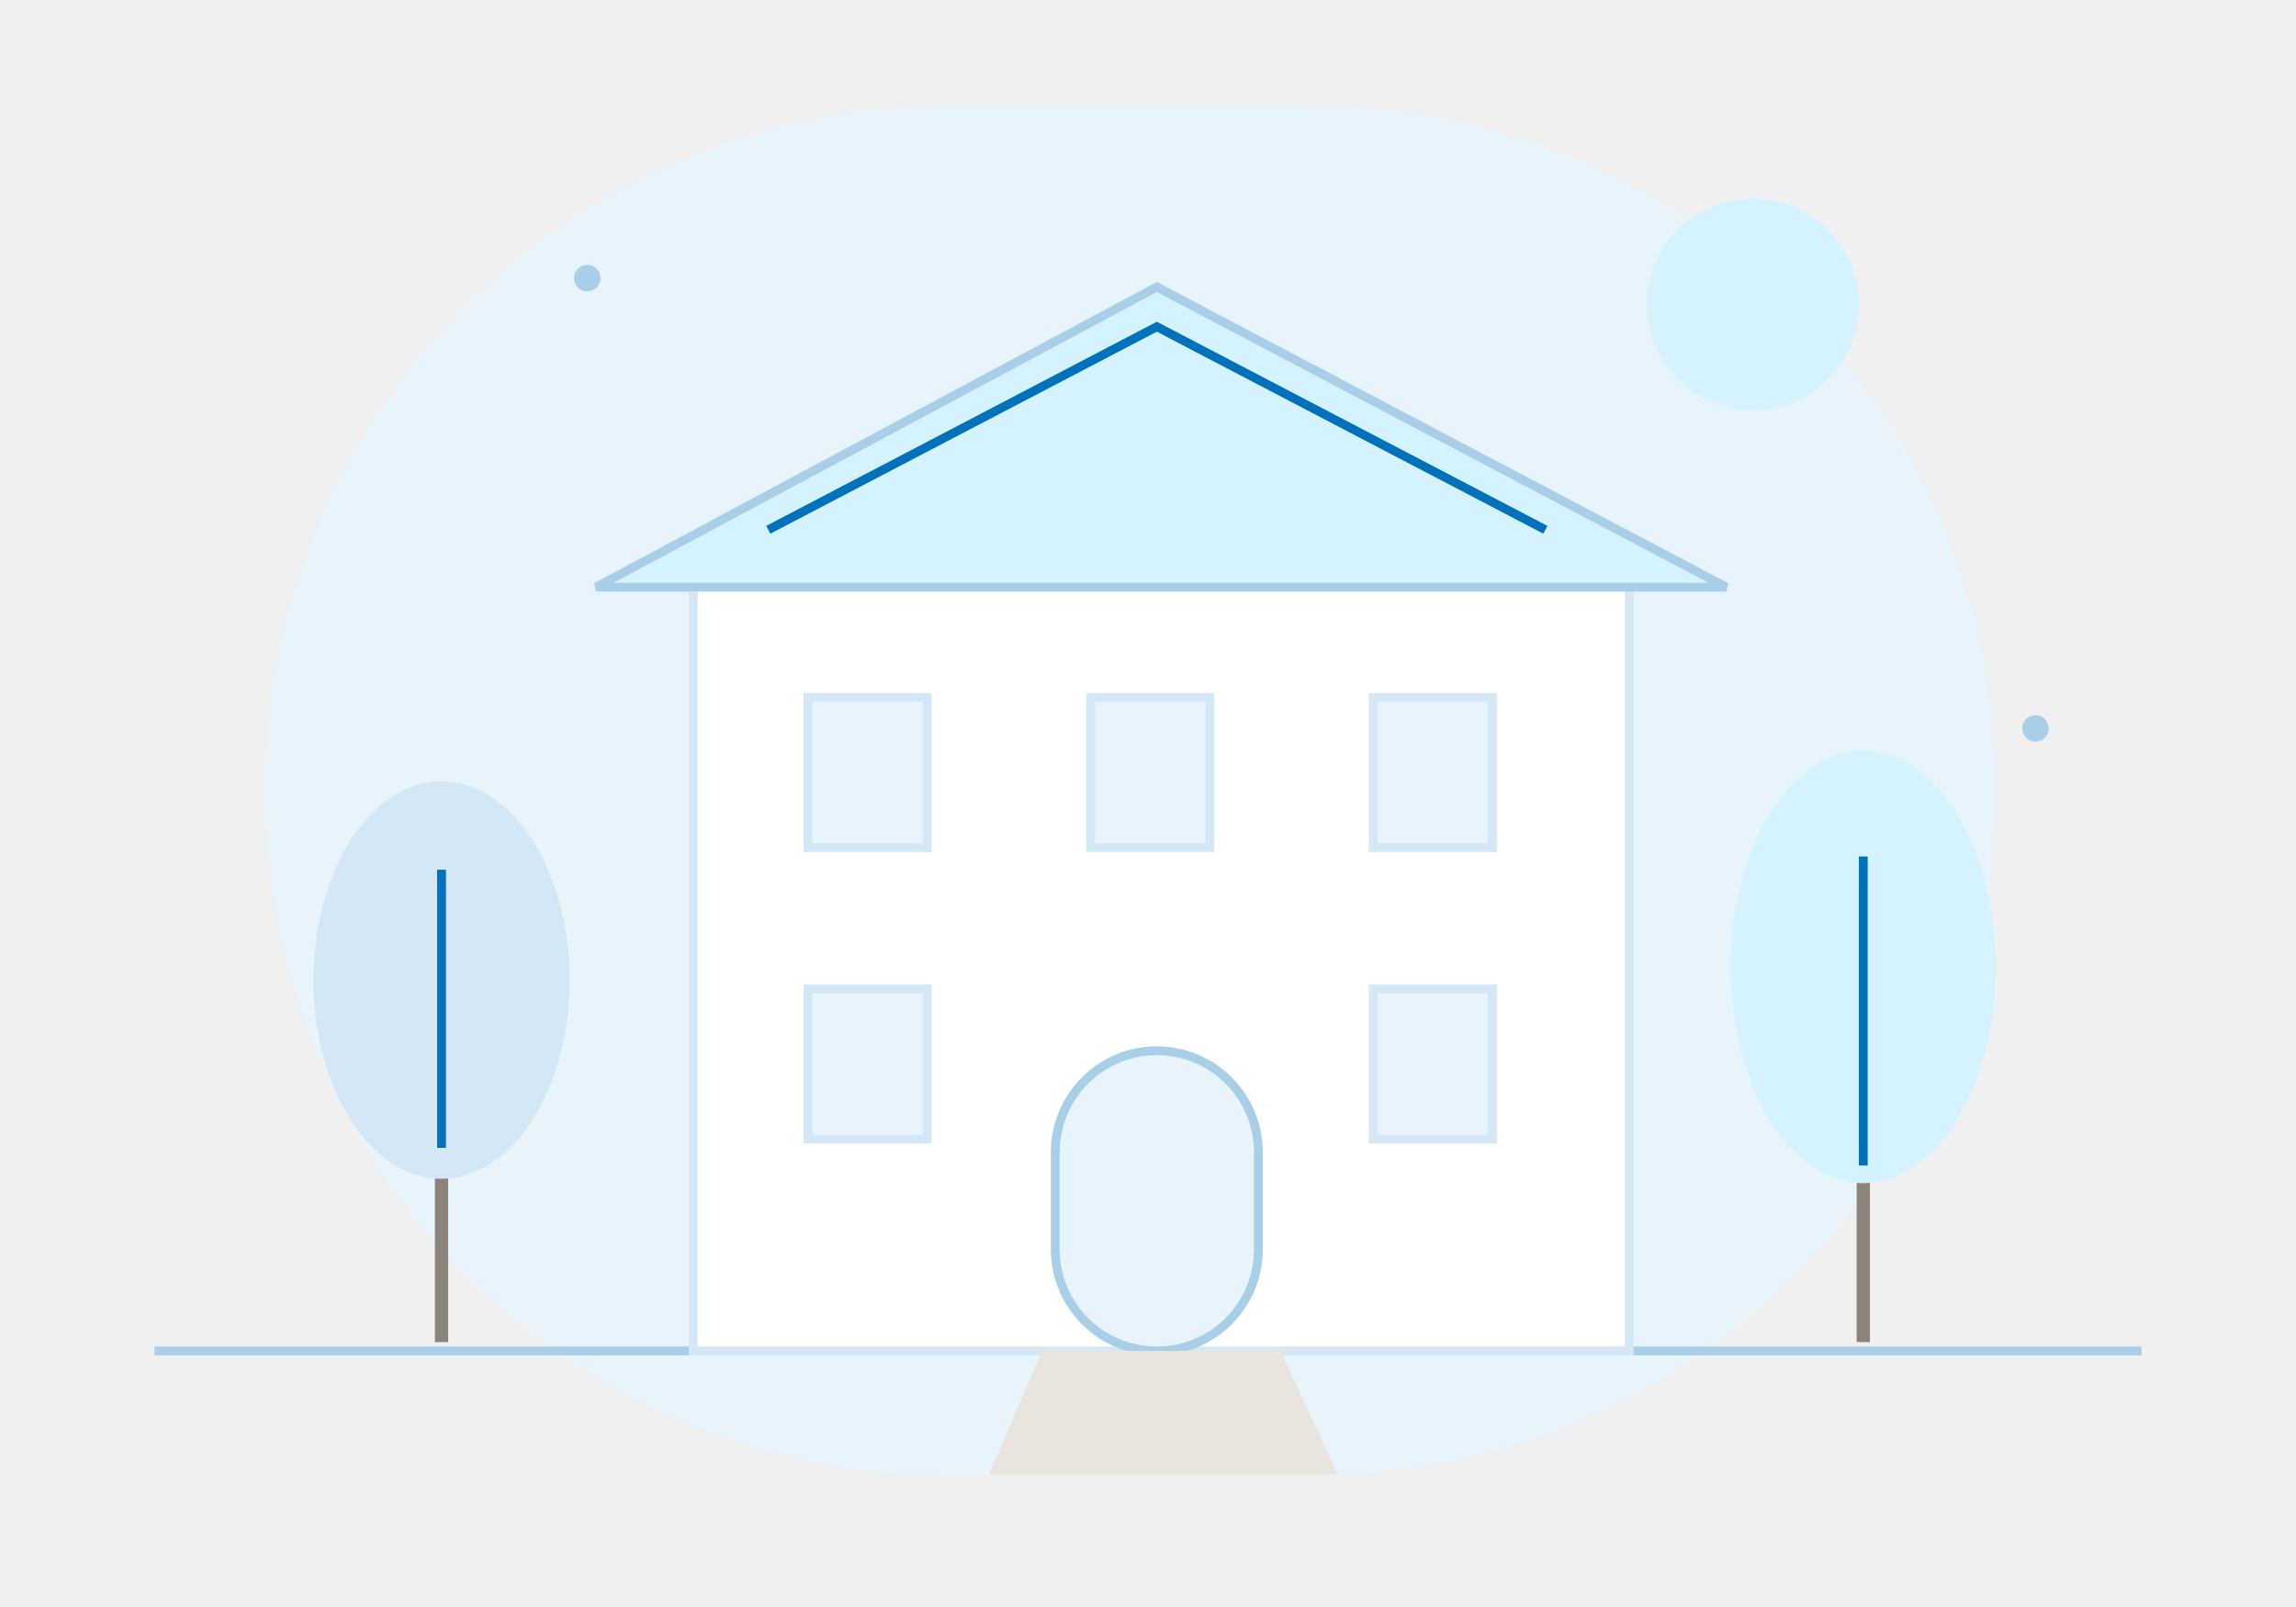
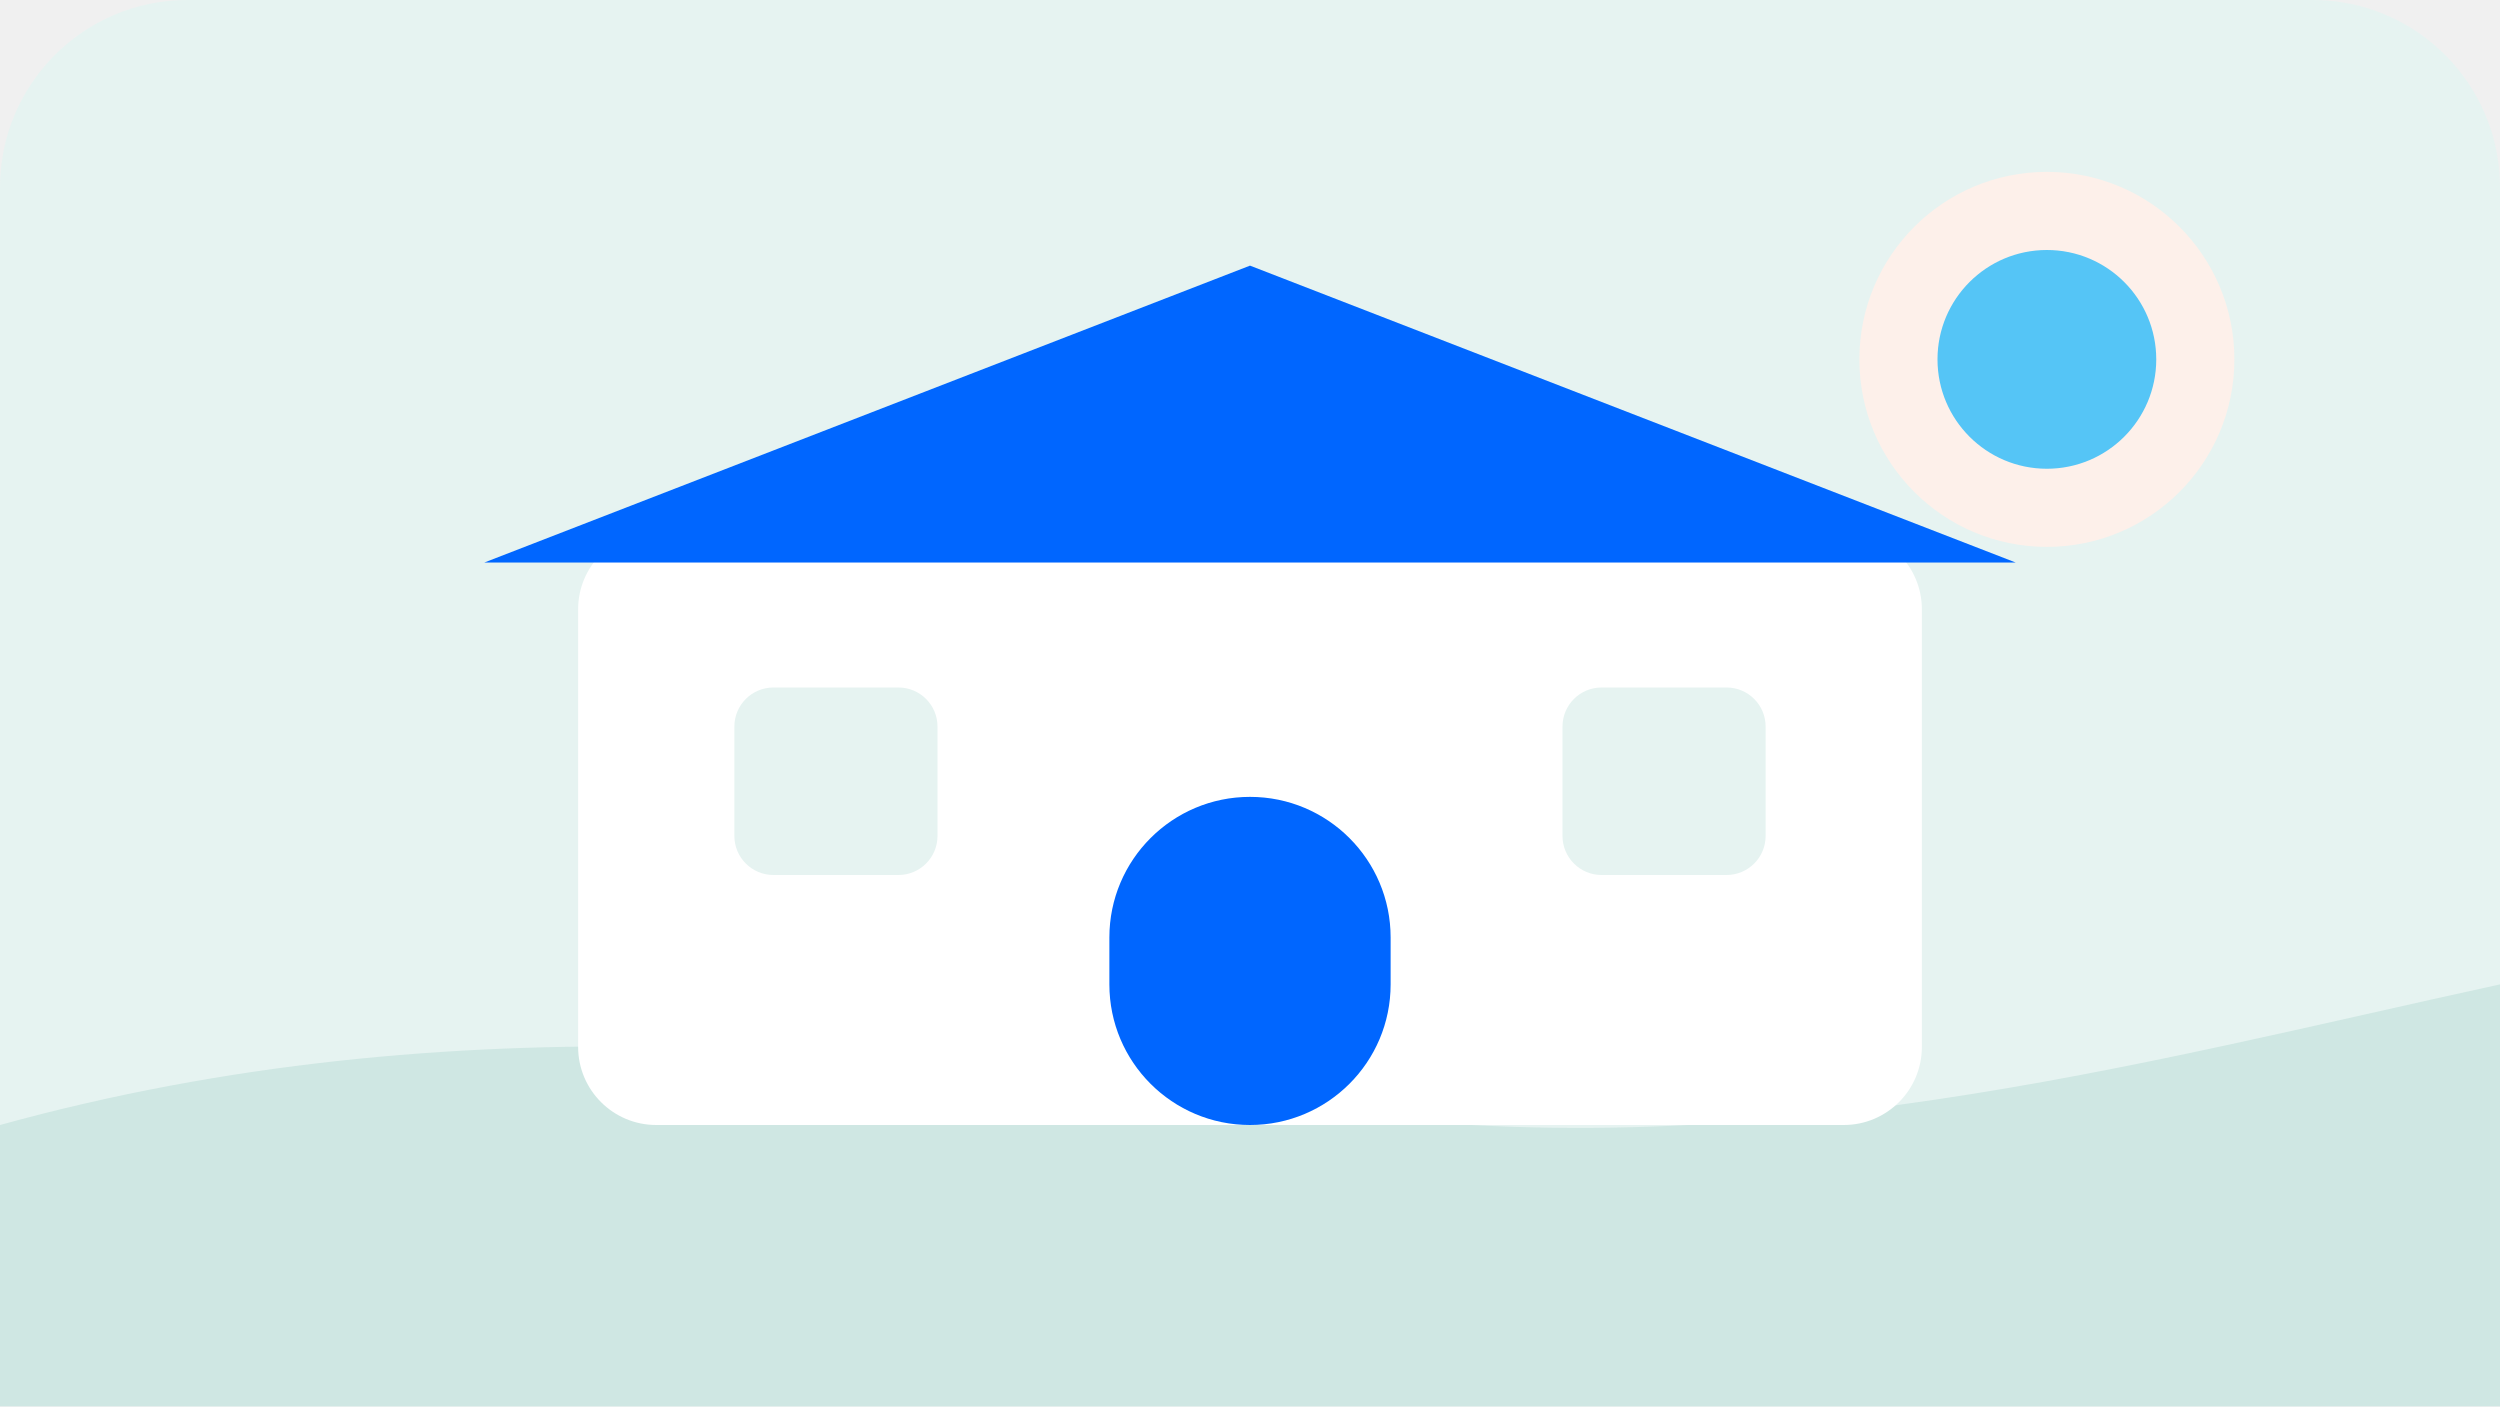
- <svg xmlns="http://www.w3.org/2000/svg" width="520" height="364" viewBox="0 0 520 364">
-   <rect x="60" y="24" width="392" height="310" rx="155" fill="#E7F4FC" />
-   <circle cx="397" cy="69" r="24" fill="#D4F3FF" />
-   <path d="M35 306h450" stroke="#A9CFE8" stroke-width="2" />
-   <path d="M157 132h212v174H157Z" fill="#FFFFFF" stroke="#D3E7F5" stroke-width="2" />
-   <path d="m135 133 127-68 129 68Z" fill="#D4F3FF" stroke="#A9CFE8" stroke-width="2" />
-   <path d="m174 120 88-46 88 46" fill="none" stroke="#0072BC" stroke-width="2" />
-   <rect x="239" y="238" width="46" height="68" rx="23" fill="#E7F4FC" stroke="#A9CFE8" stroke-width="2" />
-   <path d="M183 158h27v34h-27zm64 0h27v34h-27zm64 0h27v34h-27zM183 224h27v34h-27zm128 0h27v34h-27z" fill="#E7F4FC" stroke="#D3E7F5" stroke-width="2" />
-   <path d="M100 304v-66m322 66v-72" stroke="#8C8379" stroke-width="3" />
-   <ellipse cx="100" cy="222" rx="29" ry="45" fill="#D3E7F5" />
-   <ellipse cx="422" cy="219" rx="30" ry="49" fill="#D4F3FF" />
-   <path d="M100 260v-63m322 67v-70" stroke="#0072BC" stroke-width="2" />
-   <path d="M236 306h54l13 28h-79Z" fill="#E9E4DE" />
-   <circle cx="133" cy="63" r="3" fill="#A9CFE8" />
-   <circle cx="461" cy="165" r="3" fill="#A9CFE8" />
+ <svg xmlns="http://www.w3.org/2000/svg" width="320" height="180" viewBox="0 0 320 180" fill="none">
+   <rect width="320" height="180" rx="24" fill="#E6F3F1" />
+   <circle cx="262" cy="46" r="24" fill="#FDF0EA" />
+   <circle cx="262" cy="46" r="14" fill="#38BDF8" fill-opacity="0.85" />
+   <path d="M0 144C58 128 114 134 168 142C224 150 274 136 320 126V180H0V144Z" fill="#CFE7E3" />
+   <rect x="74" y="68" width="172" height="76" rx="10" fill="#FFFFFF" />
+   <path d="M62 72L160 34L258 72H62Z" fill="#0066FF" />
+   <rect x="142" y="102" width="36" height="42" rx="18" fill="#0066FF" />
+   <rect x="94" y="88" width="26" height="24" rx="5" fill="#E6F3F1" />
+   <rect x="200" y="88" width="26" height="24" rx="5" fill="#E6F3F1" />
</svg>
